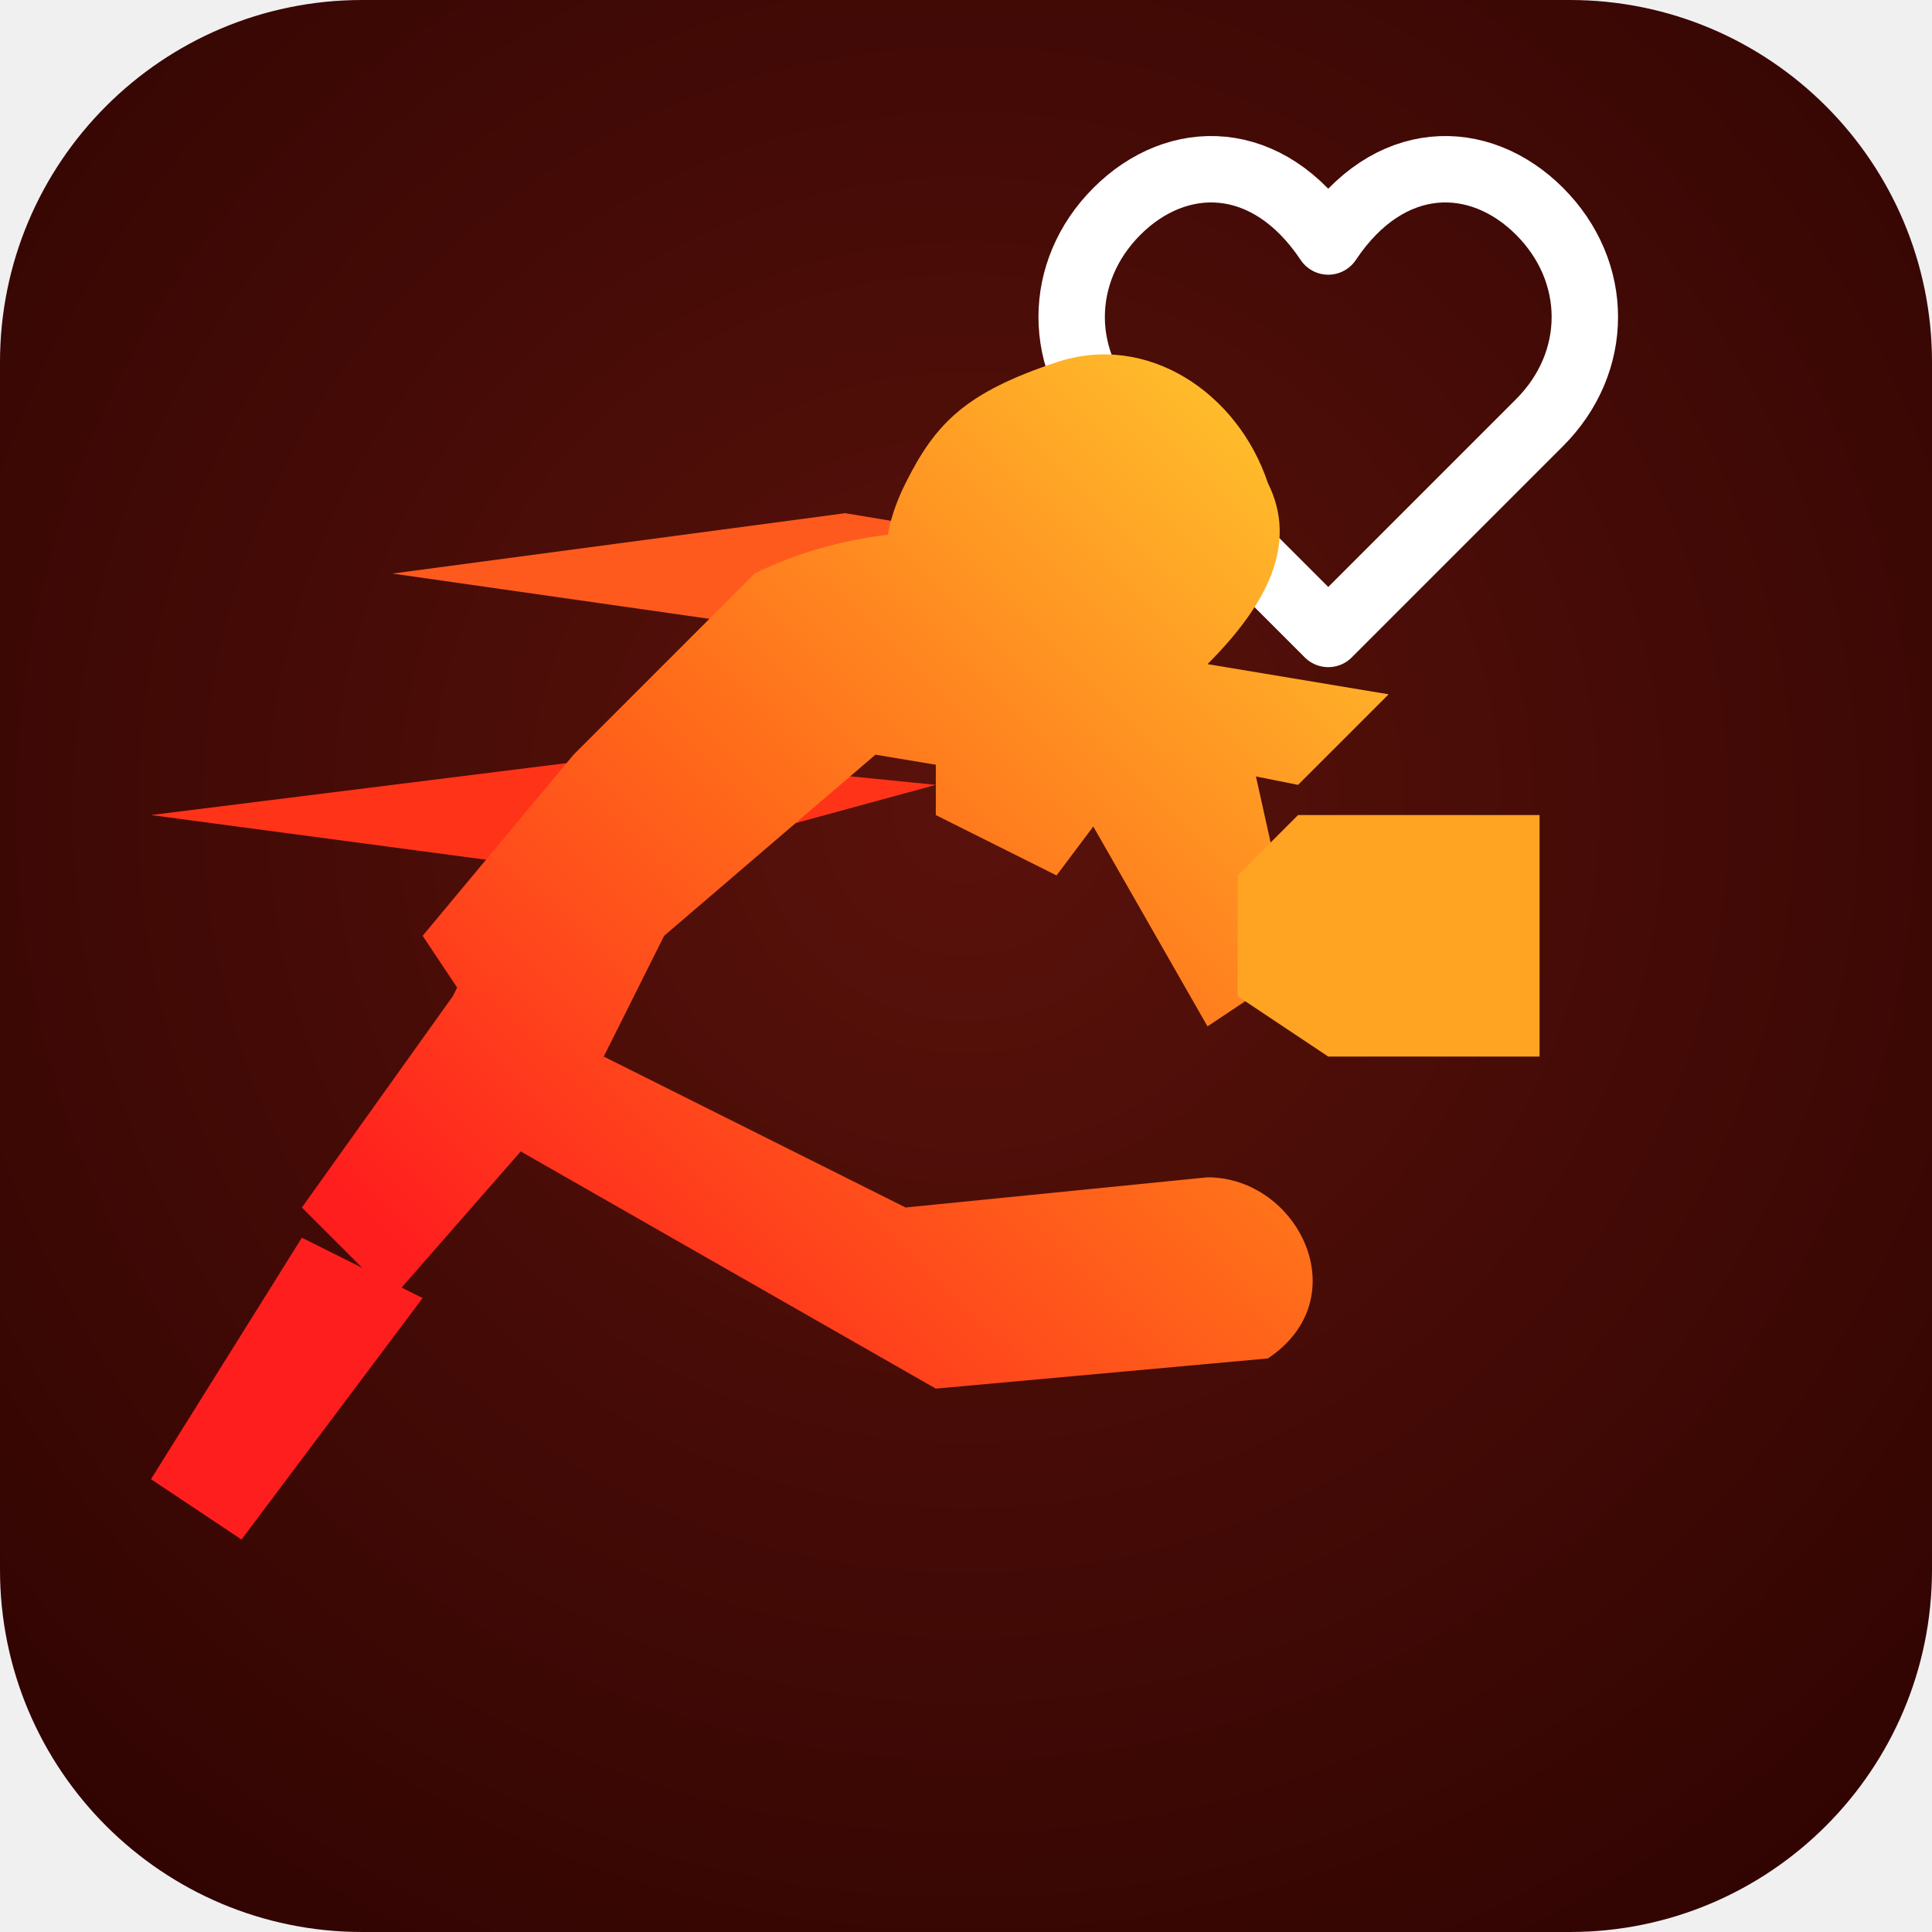
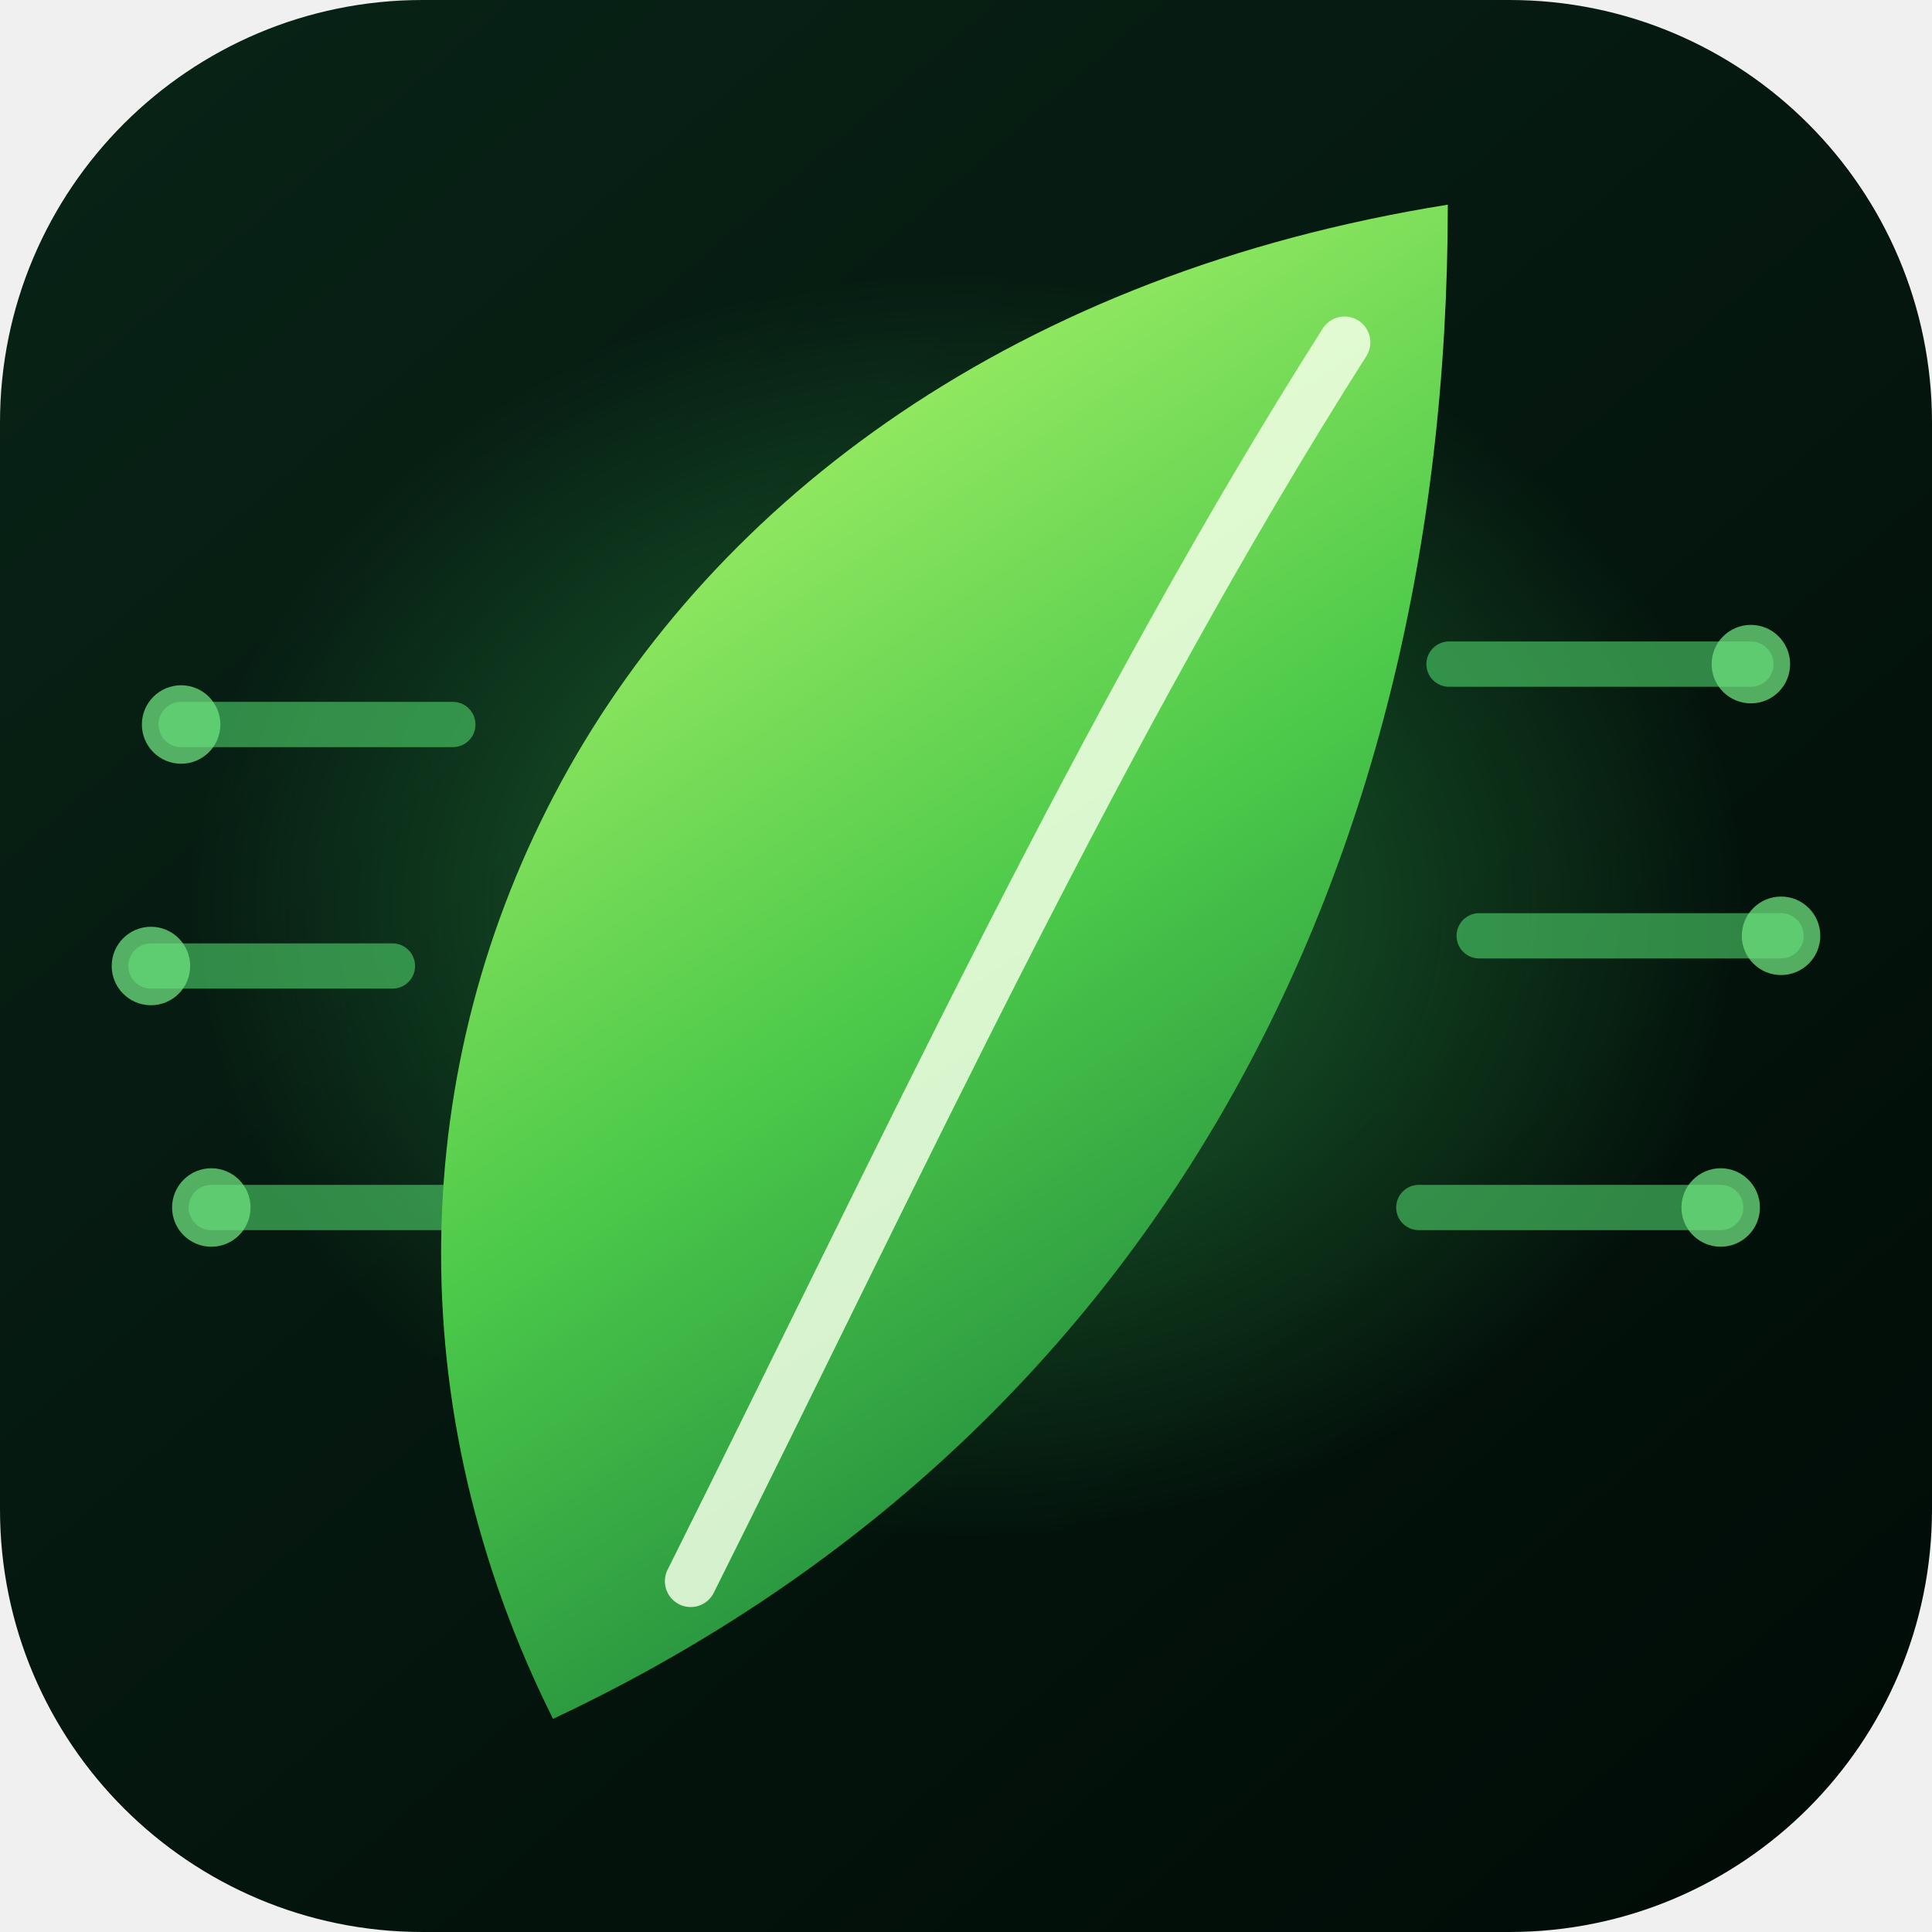
<svg xmlns="http://www.w3.org/2000/svg" width="64" height="64" viewBox="0 0 64 64" fill="none">
  <defs>
-     <radialGradient id="bg" cx="50%" cy="42%" r="75%">
-       <stop stop-color="#5A120B" />
-       <stop offset="1" stop-color="#2D0301" />
+     <linearGradient id="plate" x1="6" y1="2" x2="58" y2="62" gradientUnits="userSpaceOnUse">
+       <stop stop-color="#082216" />
+       <stop offset="1" stop-color="#010c07" />
+     </linearGradient>
+     <linearGradient id="leaf" x1="18" y1="14" x2="42" y2="50" gradientUnits="userSpaceOnUse">
+       <stop stop-color="#b9f96d" />
+       <stop offset=".52" stop-color="#4cc94a" />
+       <stop offset="1" stop-color="#16793a" />
+     </linearGradient>
+     <radialGradient id="glow" cx="0" cy="0" r="1" gradientTransform="translate(32 30) scale(26 21)" gradientUnits="userSpaceOnUse">
+       <stop stop-color="#3fd45f" stop-opacity=".45" />
+       <stop offset="1" stop-color="#3fd45f" stop-opacity="0" />
    </radialGradient>
-     <linearGradient id="runner" x1="15" y1="43" x2="43" y2="14" gradientUnits="userSpaceOnUse">
-       <stop stop-color="#FF1E1E" />
-       <stop offset=".48" stop-color="#FF6B1A" />
-       <stop offset="1" stop-color="#FFC12C" />
-     </linearGradient>
  </defs>
-   <rect width="64" height="64" rx="12" fill="url(#bg)" />
-   <path d="M51 7C49 5 46 5 44 8C42 5 39 5 37 7C35 9 35 12 37 14L44 21L51 14C53 12 53 9 51 7Z" stroke="white" stroke-width="2.2" stroke-linejoin="round" />
-   <path d="M28 17L13 19L27 21L34 18L28 17Z" fill="#FF5A1E" />
-   <path d="M21 25L5 27L20 29L31 26L21 25Z" fill="#FF3318" />
-   <path d="M35 12C38 11 41 13 42 16C43 18 42 20 40 22L46 23L43 26L38 25L35 29L31 27L31 22C29 20 29 18 30 16C31 14 32 13 35 12Z" fill="url(#runner)" />
-   <path d="M25 19C29 17 35 17 38 20L35 26L29 25L22 31L16 34L14 31L19 25L25 19Z" fill="url(#runner)" />
-   <path d="M38 20L41 23L43 32L40 34L36 27L33 25L38 20Z" fill="url(#runner)" />
-   <path d="M43 27H51V35H44L41 33V29L43 27Z" fill="#FFA322" />
-   <path d="M25 25L20 35L13 43L10 40L15 33L18 27L25 25Z" fill="url(#runner)" />
-   <path d="M20 35L30 40L40 39C43 39 45 43 42 45L31 46L17 38L20 35Z" fill="url(#runner)" />
-   <path d="M14 43L8 51L5 49L10 41L14 43Z" fill="url(#runner)" />
+   <rect width="64" height="64" rx="14" fill="url(#plate)" />
+   <ellipse cx="32" cy="30" rx="26" ry="21" fill="url(#glow)" />
+   <g stroke="#4fd36a" stroke-width="1.5" stroke-linecap="round" opacity=".6">
+     <path d="M6 24h9M5 32h8M7 40h9" />
+     <path d="M48 22h10M49 31h10M47 40h10" />
+   </g>
+   <g fill="#6ee27f" opacity=".75">
+     <circle cx="6" cy="24" r="1.3" />
+     <circle cx="5" cy="32" r="1.3" />
+     <circle cx="7" cy="40" r="1.3" />
+     <circle cx="58" cy="22" r="1.3" />
+     <circle cx="59" cy="31" r="1.3" />
+     <circle cx="57" cy="40" r="1.3" />
+   </g>
+   <g transform="translate(32 33) scale(1.14) translate(-32 -33)">
+     <path d="M20 54C11 36 21 14 46 10C46 30 37 46 20 54Z" fill="url(#leaf)" />
+     <path d="M24 50C30 38 36 25 43 14" stroke="#f3ffe6" stroke-width="1.5" stroke-linecap="round" opacity=".85" />
+   </g>
</svg>
